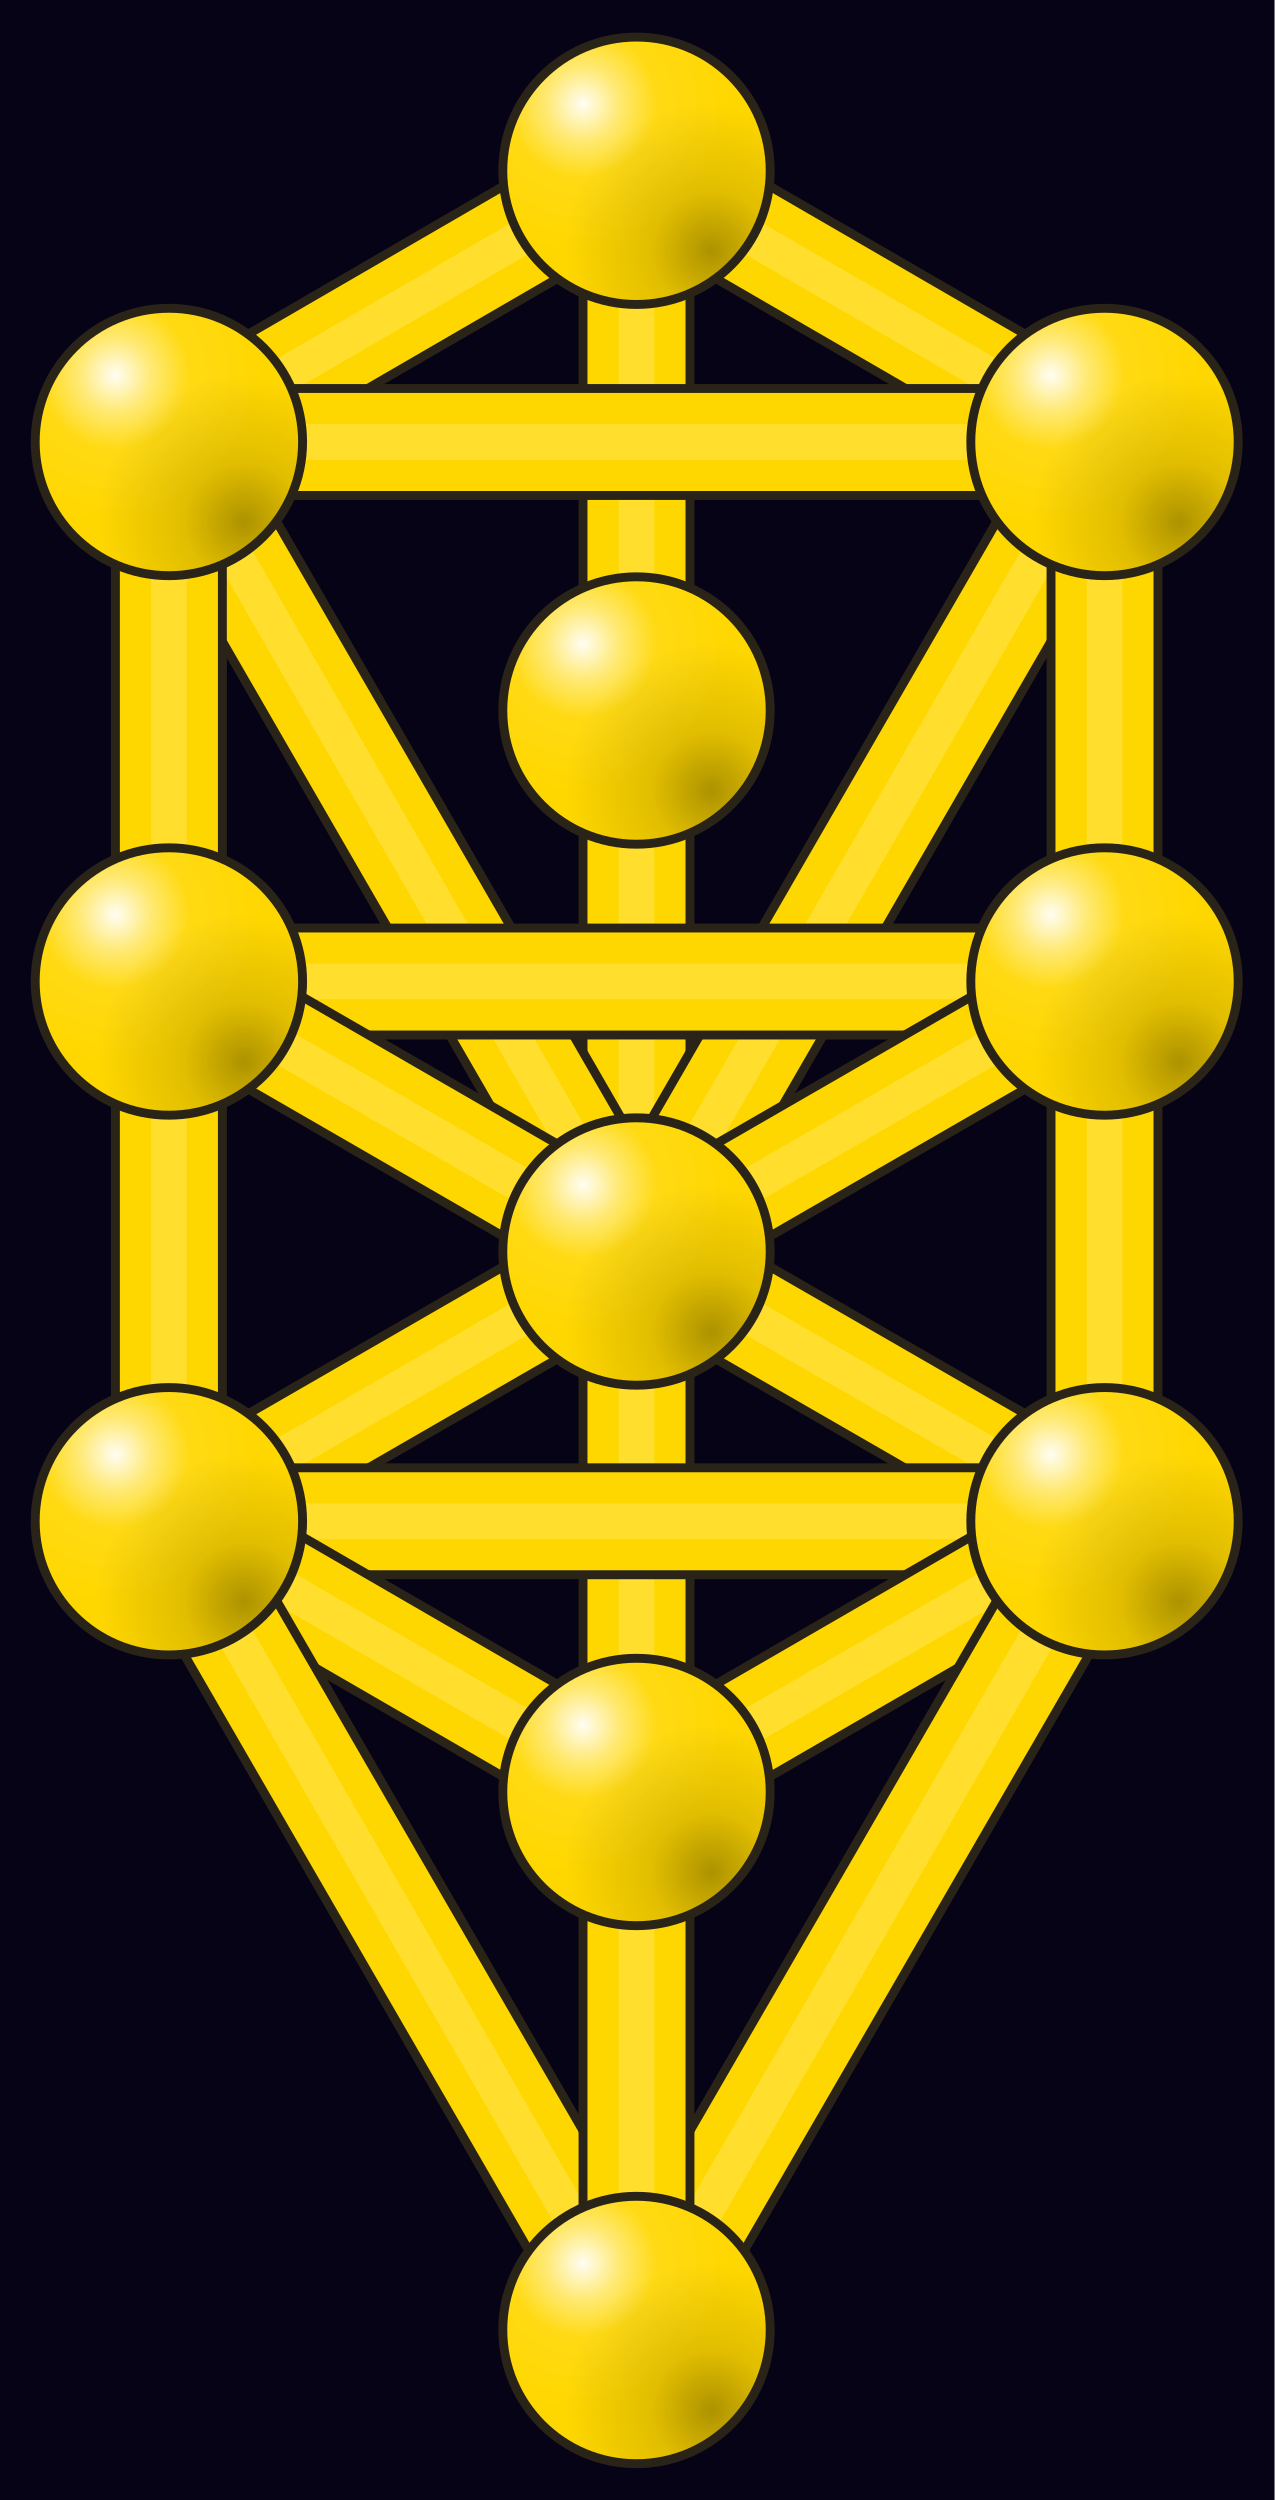
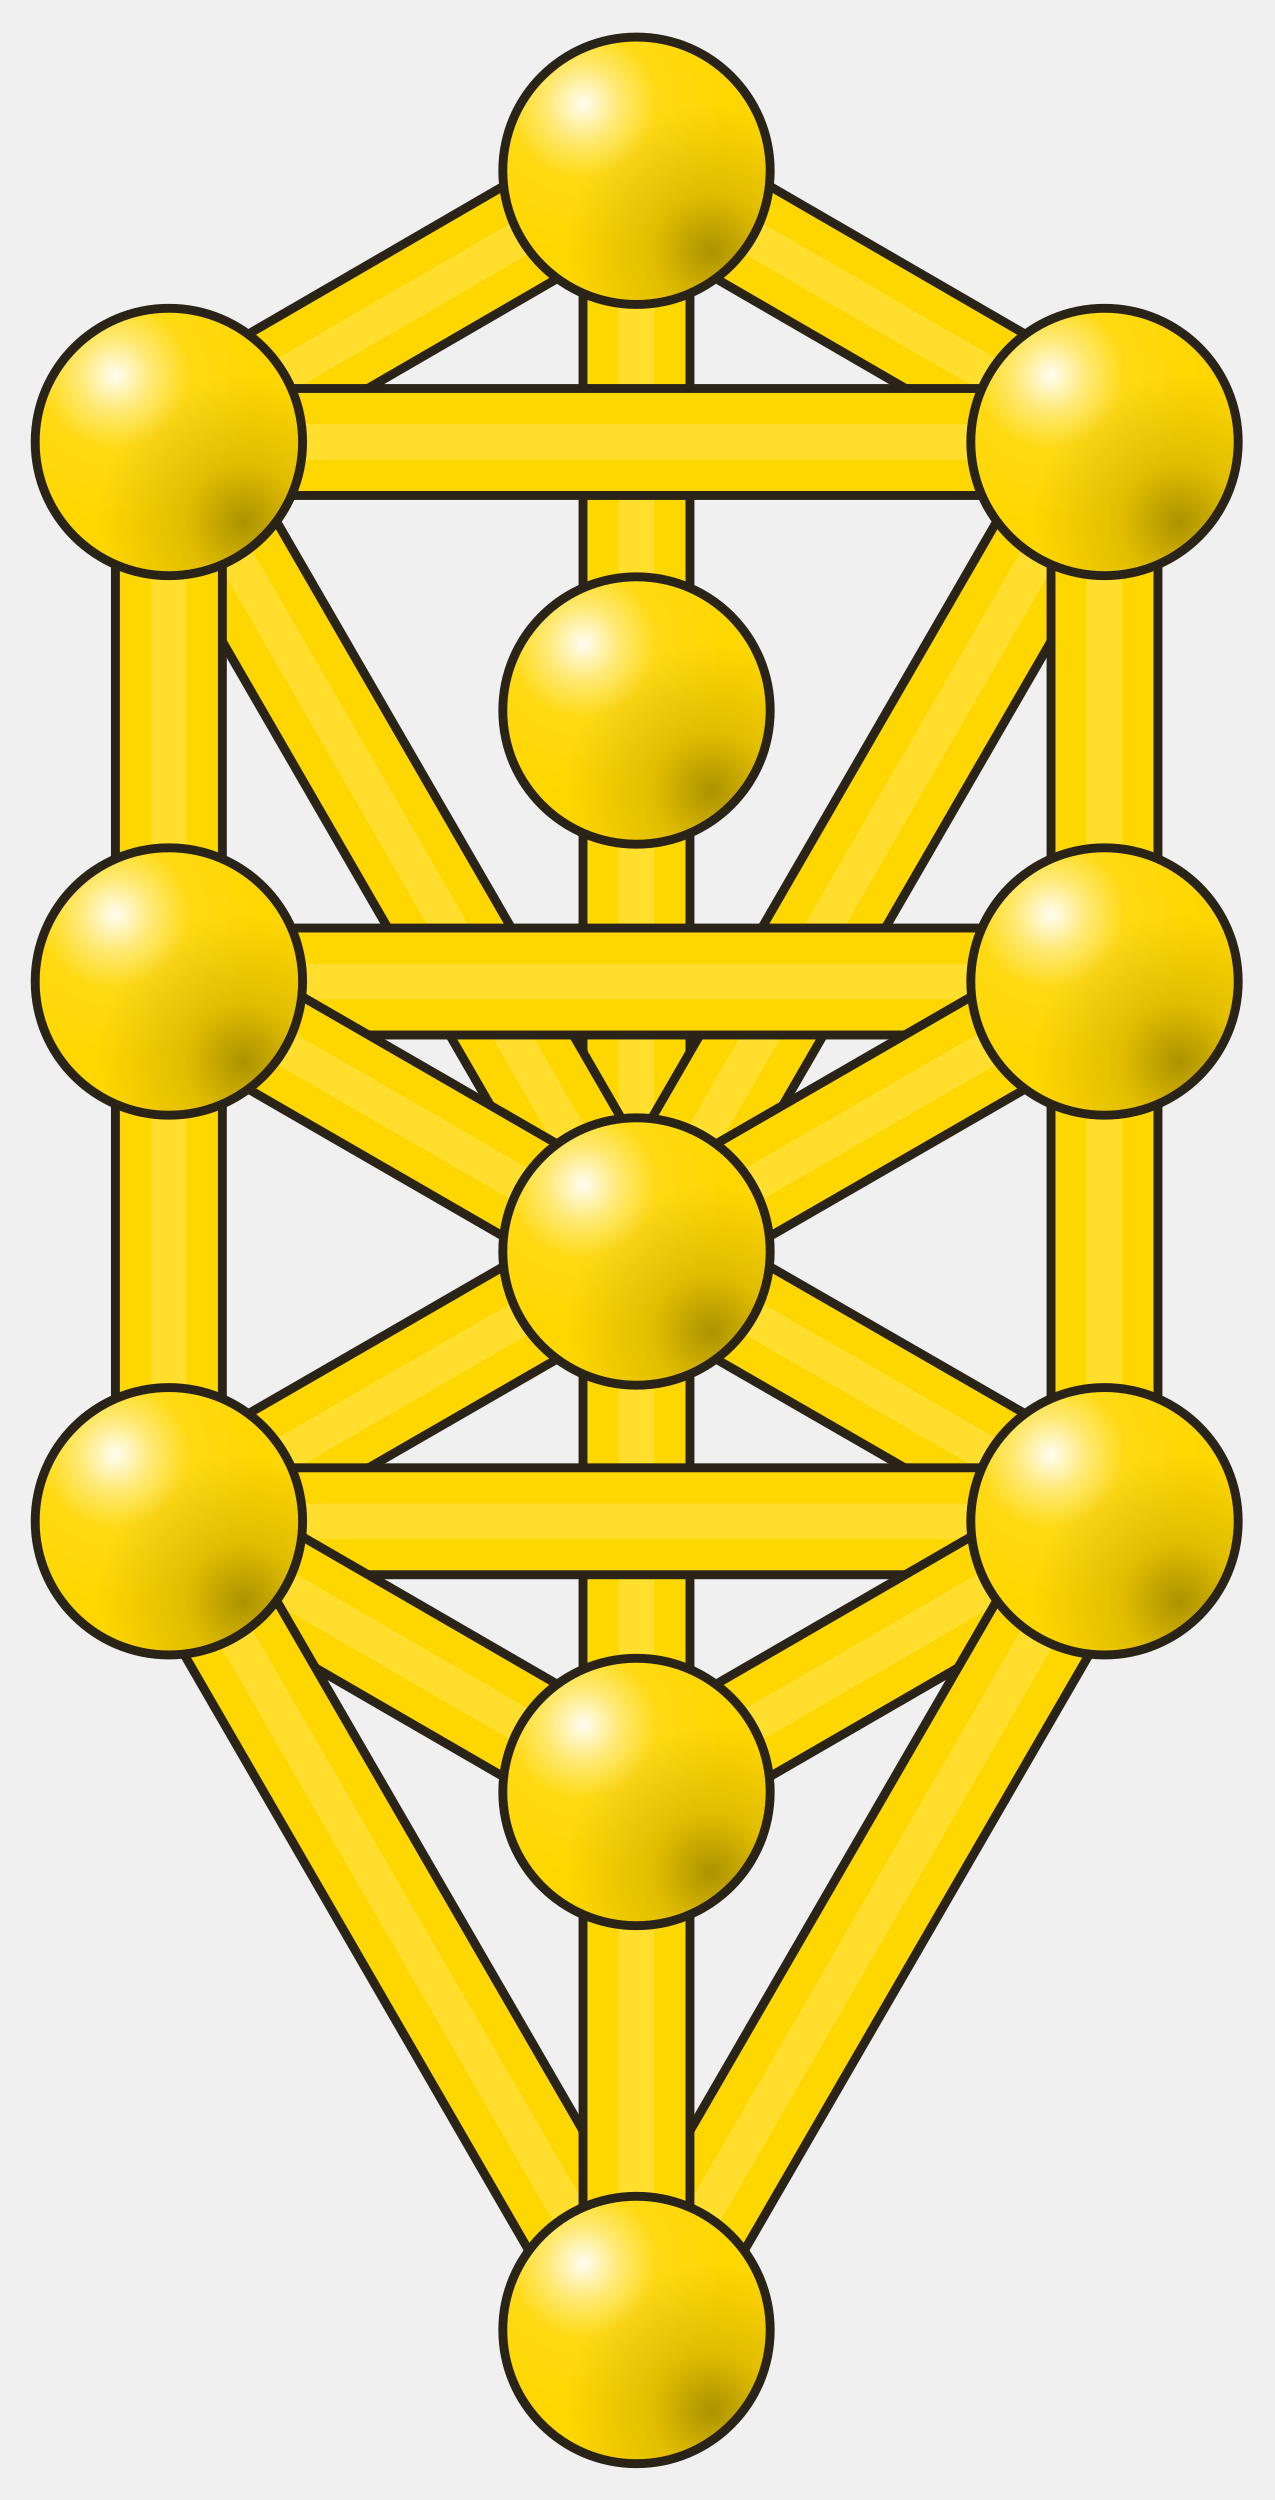
<svg xmlns="http://www.w3.org/2000/svg" viewBox="0 0 286 561" preserveAspectRatio="xMidYMid meet">
  <defs>
    <filter id="pathDarken">
      <feComponentTransfer>
        <feFuncR type="linear" slope="0.65" />
        <feFuncG type="linear" slope="0.65" />
        <feFuncB type="linear" slope="0.65" />
      </feComponentTransfer>
    </filter>
    <radialGradient id="spec-kether" cx="30%" cy="25%" r="55%" fx="30%" fy="25%">
      <stop offset="0%" stop-color="white" stop-opacity="0.95" />
      <stop offset="25%" stop-color="white" stop-opacity="0.45" />
      <stop offset="50%" stop-color="white" stop-opacity="0.08" />
      <stop offset="100%" stop-color="white" stop-opacity="0" />
    </radialGradient>
    <radialGradient id="shad-kether" cx="78%" cy="80%" r="55%" fx="78%" fy="80%">
      <stop offset="0%" stop-color="black" stop-opacity="0.32" />
      <stop offset="40%" stop-color="black" stop-opacity="0.12" />
      <stop offset="100%" stop-color="black" stop-opacity="0" />
    </radialGradient>
    <clipPath id="clip-kether">
      <circle cx="142.83" cy="38.32" r="30" />
    </clipPath>
    <radialGradient id="spec-chokhmah" cx="30%" cy="25%" r="55%" fx="30%" fy="25%">
      <stop offset="0%" stop-color="white" stop-opacity="0.95" />
      <stop offset="25%" stop-color="white" stop-opacity="0.45" />
      <stop offset="50%" stop-color="white" stop-opacity="0.08" />
      <stop offset="100%" stop-color="white" stop-opacity="0" />
    </radialGradient>
    <radialGradient id="shad-chokhmah" cx="78%" cy="80%" r="55%" fx="78%" fy="80%">
      <stop offset="0%" stop-color="black" stop-opacity="0.32" />
      <stop offset="40%" stop-color="black" stop-opacity="0.12" />
      <stop offset="100%" stop-color="black" stop-opacity="0" />
    </radialGradient>
    <clipPath id="clip-chokhmah">
      <circle cx="247.85" cy="99.18" r="30" />
    </clipPath>
    <radialGradient id="spec-binah" cx="30%" cy="25%" r="55%" fx="30%" fy="25%">
      <stop offset="0%" stop-color="white" stop-opacity="0.95" />
      <stop offset="25%" stop-color="white" stop-opacity="0.45" />
      <stop offset="50%" stop-color="white" stop-opacity="0.08" />
      <stop offset="100%" stop-color="white" stop-opacity="0" />
    </radialGradient>
    <radialGradient id="shad-binah" cx="78%" cy="80%" r="55%" fx="78%" fy="80%">
      <stop offset="0%" stop-color="black" stop-opacity="0.32" />
      <stop offset="40%" stop-color="black" stop-opacity="0.12" />
      <stop offset="100%" stop-color="black" stop-opacity="0" />
    </radialGradient>
    <clipPath id="clip-binah">
      <circle cx="37.9" cy="99.18" r="30" />
    </clipPath>
    <radialGradient id="spec-daath" cx="30%" cy="25%" r="55%" fx="30%" fy="25%">
      <stop offset="0%" stop-color="white" stop-opacity="0.95" />
      <stop offset="25%" stop-color="white" stop-opacity="0.45" />
      <stop offset="50%" stop-color="white" stop-opacity="0.08" />
      <stop offset="100%" stop-color="white" stop-opacity="0" />
    </radialGradient>
    <radialGradient id="shad-daath" cx="78%" cy="80%" r="55%" fx="78%" fy="80%">
      <stop offset="0%" stop-color="black" stop-opacity="0.32" />
      <stop offset="40%" stop-color="black" stop-opacity="0.12" />
      <stop offset="100%" stop-color="black" stop-opacity="0" />
    </radialGradient>
    <clipPath id="clip-daath">
      <circle cx="142.83" cy="159.44" r="30" />
    </clipPath>
    <radialGradient id="spec-chesed" cx="30%" cy="25%" r="55%" fx="30%" fy="25%">
      <stop offset="0%" stop-color="white" stop-opacity="0.95" />
      <stop offset="25%" stop-color="white" stop-opacity="0.45" />
      <stop offset="50%" stop-color="white" stop-opacity="0.08" />
      <stop offset="100%" stop-color="white" stop-opacity="0" />
    </radialGradient>
    <radialGradient id="shad-chesed" cx="78%" cy="80%" r="55%" fx="78%" fy="80%">
      <stop offset="0%" stop-color="black" stop-opacity="0.32" />
      <stop offset="40%" stop-color="black" stop-opacity="0.12" />
      <stop offset="100%" stop-color="black" stop-opacity="0" />
    </radialGradient>
    <clipPath id="clip-chesed">
      <circle cx="247.85" cy="220.25" r="30" />
    </clipPath>
    <radialGradient id="spec-geburah" cx="30%" cy="25%" r="55%" fx="30%" fy="25%">
      <stop offset="0%" stop-color="white" stop-opacity="0.95" />
      <stop offset="25%" stop-color="white" stop-opacity="0.45" />
      <stop offset="50%" stop-color="white" stop-opacity="0.08" />
      <stop offset="100%" stop-color="white" stop-opacity="0" />
    </radialGradient>
    <radialGradient id="shad-geburah" cx="78%" cy="80%" r="55%" fx="78%" fy="80%">
      <stop offset="0%" stop-color="black" stop-opacity="0.32" />
      <stop offset="40%" stop-color="black" stop-opacity="0.12" />
      <stop offset="100%" stop-color="black" stop-opacity="0" />
    </radialGradient>
    <clipPath id="clip-geburah">
      <circle cx="37.9" cy="220.25" r="30" />
    </clipPath>
    <radialGradient id="spec-tiphareth" cx="30%" cy="25%" r="55%" fx="30%" fy="25%">
      <stop offset="0%" stop-color="white" stop-opacity="0.95" />
      <stop offset="25%" stop-color="white" stop-opacity="0.45" />
      <stop offset="50%" stop-color="white" stop-opacity="0.08" />
      <stop offset="100%" stop-color="white" stop-opacity="0" />
    </radialGradient>
    <radialGradient id="shad-tiphareth" cx="78%" cy="80%" r="55%" fx="78%" fy="80%">
      <stop offset="0%" stop-color="black" stop-opacity="0.32" />
      <stop offset="40%" stop-color="black" stop-opacity="0.12" />
      <stop offset="100%" stop-color="black" stop-opacity="0" />
    </radialGradient>
    <clipPath id="clip-tiphareth">
      <circle cx="142.83" cy="280.84" r="30" />
    </clipPath>
    <radialGradient id="spec-netzach" cx="30%" cy="25%" r="55%" fx="30%" fy="25%">
      <stop offset="0%" stop-color="white" stop-opacity="0.95" />
      <stop offset="25%" stop-color="white" stop-opacity="0.45" />
      <stop offset="50%" stop-color="white" stop-opacity="0.08" />
      <stop offset="100%" stop-color="white" stop-opacity="0" />
    </radialGradient>
    <radialGradient id="shad-netzach" cx="78%" cy="80%" r="55%" fx="78%" fy="80%">
      <stop offset="0%" stop-color="black" stop-opacity="0.32" />
      <stop offset="40%" stop-color="black" stop-opacity="0.12" />
      <stop offset="100%" stop-color="black" stop-opacity="0" />
    </radialGradient>
    <clipPath id="clip-netzach">
      <circle cx="247.85" cy="341.37" r="30" />
    </clipPath>
    <radialGradient id="spec-hod" cx="30%" cy="25%" r="55%" fx="30%" fy="25%">
      <stop offset="0%" stop-color="white" stop-opacity="0.95" />
      <stop offset="25%" stop-color="white" stop-opacity="0.45" />
      <stop offset="50%" stop-color="white" stop-opacity="0.08" />
      <stop offset="100%" stop-color="white" stop-opacity="0" />
    </radialGradient>
    <radialGradient id="shad-hod" cx="78%" cy="80%" r="55%" fx="78%" fy="80%">
      <stop offset="0%" stop-color="black" stop-opacity="0.32" />
      <stop offset="40%" stop-color="black" stop-opacity="0.12" />
      <stop offset="100%" stop-color="black" stop-opacity="0" />
    </radialGradient>
    <clipPath id="clip-hod">
      <circle cx="37.9" cy="341.37" r="30" />
    </clipPath>
    <radialGradient id="spec-yesod" cx="30%" cy="25%" r="55%" fx="30%" fy="25%">
      <stop offset="0%" stop-color="white" stop-opacity="0.95" />
      <stop offset="25%" stop-color="white" stop-opacity="0.45" />
      <stop offset="50%" stop-color="white" stop-opacity="0.08" />
      <stop offset="100%" stop-color="white" stop-opacity="0" />
    </radialGradient>
    <radialGradient id="shad-yesod" cx="78%" cy="80%" r="55%" fx="78%" fy="80%">
      <stop offset="0%" stop-color="black" stop-opacity="0.32" />
      <stop offset="40%" stop-color="black" stop-opacity="0.12" />
      <stop offset="100%" stop-color="black" stop-opacity="0" />
    </radialGradient>
    <clipPath id="clip-yesod">
      <circle cx="142.83" cy="402.12" r="30" />
    </clipPath>
    <radialGradient id="spec-malkuth" cx="30%" cy="25%" r="55%" fx="30%" fy="25%">
      <stop offset="0%" stop-color="white" stop-opacity="0.95" />
      <stop offset="25%" stop-color="white" stop-opacity="0.45" />
      <stop offset="50%" stop-color="white" stop-opacity="0.08" />
      <stop offset="100%" stop-color="white" stop-opacity="0" />
    </radialGradient>
    <radialGradient id="shad-malkuth" cx="78%" cy="80%" r="55%" fx="78%" fy="80%">
      <stop offset="0%" stop-color="black" stop-opacity="0.32" />
      <stop offset="40%" stop-color="black" stop-opacity="0.12" />
      <stop offset="100%" stop-color="black" stop-opacity="0" />
    </radialGradient>
    <clipPath id="clip-malkuth">
      <circle cx="142.83" cy="522.85" r="30" />
    </clipPath>
    <radialGradient id="kether-glow" cx="50%" cy="50%" r="50%">
      <stop offset="0%" stop-color="white" stop-opacity="0.95" />
      <stop offset="45%" stop-color="white" stop-opacity="0.6" />
      <stop offset="80%" stop-color="white" stop-opacity="0.15" />
      <stop offset="100%" stop-color="white" stop-opacity="0" />
    </radialGradient>
    <linearGradient id="kether-facet" x1="0" y1="0" x2="0" y2="1">
      <stop offset="0%" stop-color="white" stop-opacity="0.9" />
      <stop offset="50%" stop-color="white" stop-opacity="0.5" />
      <stop offset="100%" stop-color="white" stop-opacity="0.1" />
    </linearGradient>
    <radialGradient id="kether-rim" cx="50%" cy="50%" r="75%">
      <stop offset="60%" stop-color="black" stop-opacity="0" />
      <stop offset="100%" stop-color="black" stop-opacity="0.18" />
    </radialGradient>
  </defs>
-   <rect x="0" y="0" width="286" height="561" fill="#050315" />
  <g id="paths">
    <line x1="142.83" y1="38.32" x2="247.85" y2="99.18" stroke="#2a2418" stroke-width="26" stroke-linecap="round" />
    <line x1="142.83" y1="38.32" x2="247.85" y2="99.18" stroke="#ffd700" stroke-width="22" stroke-linecap="round" />
    <line x1="142.83" y1="38.32" x2="247.85" y2="99.18" stroke="white" stroke-opacity="0.18" stroke-width="8" stroke-linecap="round" />
    <line x1="142.83" y1="38.32" x2="37.9" y2="99.18" stroke="#2a2418" stroke-width="26" stroke-linecap="round" />
    <line x1="142.83" y1="38.32" x2="37.9" y2="99.18" stroke="#ffd700" stroke-width="22" stroke-linecap="round" />
    <line x1="142.83" y1="38.32" x2="37.9" y2="99.18" stroke="white" stroke-opacity="0.18" stroke-width="8" stroke-linecap="round" />
    <line x1="142.83" y1="38.32" x2="142.83" y2="280.84" stroke="#2a2418" stroke-width="26" stroke-linecap="round" />
    <line x1="142.83" y1="38.32" x2="142.83" y2="280.84" stroke="#ffd700" stroke-width="22" stroke-linecap="round" />
    <line x1="142.83" y1="38.32" x2="142.83" y2="280.84" stroke="white" stroke-opacity="0.18" stroke-width="8" stroke-linecap="round" />
    <line x1="247.85" y1="99.18" x2="37.9" y2="99.18" stroke="#2a2418" stroke-width="26" stroke-linecap="round" />
    <line x1="247.85" y1="99.18" x2="37.9" y2="99.18" stroke="#ffd700" stroke-width="22" stroke-linecap="round" />
    <line x1="247.85" y1="99.18" x2="37.9" y2="99.18" stroke="white" stroke-opacity="0.18" stroke-width="8" stroke-linecap="round" />
    <line x1="247.85" y1="99.18" x2="142.83" y2="280.84" stroke="#2a2418" stroke-width="26" stroke-linecap="round" />
    <line x1="247.85" y1="99.18" x2="142.83" y2="280.84" stroke="#ffd700" stroke-width="22" stroke-linecap="round" />
    <line x1="247.85" y1="99.18" x2="142.83" y2="280.84" stroke="white" stroke-opacity="0.18" stroke-width="8" stroke-linecap="round" />
    <line x1="247.85" y1="99.18" x2="247.85" y2="220.25" stroke="#2a2418" stroke-width="26" stroke-linecap="round" />
    <line x1="247.85" y1="99.18" x2="247.85" y2="220.25" stroke="#ffd700" stroke-width="22" stroke-linecap="round" />
    <line x1="247.85" y1="99.18" x2="247.85" y2="220.25" stroke="white" stroke-opacity="0.18" stroke-width="8" stroke-linecap="round" />
    <line x1="37.9" y1="99.18" x2="142.83" y2="280.84" stroke="#2a2418" stroke-width="26" stroke-linecap="round" />
    <line x1="37.9" y1="99.18" x2="142.83" y2="280.84" stroke="#ffd700" stroke-width="22" stroke-linecap="round" />
    <line x1="37.9" y1="99.18" x2="142.83" y2="280.84" stroke="white" stroke-opacity="0.18" stroke-width="8" stroke-linecap="round" />
    <line x1="37.9" y1="99.18" x2="37.9" y2="220.25" stroke="#2a2418" stroke-width="26" stroke-linecap="round" />
    <line x1="37.9" y1="99.18" x2="37.9" y2="220.25" stroke="#ffd700" stroke-width="22" stroke-linecap="round" />
    <line x1="37.9" y1="99.18" x2="37.9" y2="220.25" stroke="white" stroke-opacity="0.18" stroke-width="8" stroke-linecap="round" />
    <line x1="247.85" y1="220.25" x2="37.9" y2="220.25" stroke="#2a2418" stroke-width="26" stroke-linecap="round" />
    <line x1="247.85" y1="220.25" x2="37.9" y2="220.25" stroke="#ffd700" stroke-width="22" stroke-linecap="round" />
    <line x1="247.85" y1="220.25" x2="37.9" y2="220.25" stroke="white" stroke-opacity="0.18" stroke-width="8" stroke-linecap="round" />
    <line x1="247.85" y1="220.25" x2="142.83" y2="280.84" stroke="#2a2418" stroke-width="26" stroke-linecap="round" />
    <line x1="247.85" y1="220.25" x2="142.83" y2="280.84" stroke="#ffd700" stroke-width="22" stroke-linecap="round" />
    <line x1="247.85" y1="220.25" x2="142.83" y2="280.84" stroke="white" stroke-opacity="0.18" stroke-width="8" stroke-linecap="round" />
    <line x1="247.85" y1="220.25" x2="247.85" y2="341.37" stroke="#2a2418" stroke-width="26" stroke-linecap="round" />
    <line x1="247.85" y1="220.25" x2="247.85" y2="341.37" stroke="#ffd700" stroke-width="22" stroke-linecap="round" />
    <line x1="247.85" y1="220.25" x2="247.85" y2="341.37" stroke="white" stroke-opacity="0.18" stroke-width="8" stroke-linecap="round" />
    <line x1="37.9" y1="220.25" x2="142.83" y2="280.84" stroke="#2a2418" stroke-width="26" stroke-linecap="round" />
    <line x1="37.9" y1="220.25" x2="142.83" y2="280.84" stroke="#ffd700" stroke-width="22" stroke-linecap="round" />
    <line x1="37.9" y1="220.25" x2="142.83" y2="280.84" stroke="white" stroke-opacity="0.18" stroke-width="8" stroke-linecap="round" />
    <line x1="37.9" y1="220.25" x2="37.9" y2="341.37" stroke="#2a2418" stroke-width="26" stroke-linecap="round" />
    <line x1="37.9" y1="220.25" x2="37.9" y2="341.37" stroke="#ffd700" stroke-width="22" stroke-linecap="round" />
    <line x1="37.9" y1="220.25" x2="37.9" y2="341.37" stroke="white" stroke-opacity="0.18" stroke-width="8" stroke-linecap="round" />
    <line x1="142.83" y1="280.84" x2="247.85" y2="341.37" stroke="#2a2418" stroke-width="26" stroke-linecap="round" />
    <line x1="142.83" y1="280.84" x2="247.85" y2="341.37" stroke="#ffd700" stroke-width="22" stroke-linecap="round" />
    <line x1="142.83" y1="280.84" x2="247.85" y2="341.37" stroke="white" stroke-opacity="0.18" stroke-width="8" stroke-linecap="round" />
    <line x1="142.83" y1="280.84" x2="142.83" y2="402.12" stroke="#2a2418" stroke-width="26" stroke-linecap="round" />
    <line x1="142.83" y1="280.84" x2="142.83" y2="402.12" stroke="#ffd700" stroke-width="22" stroke-linecap="round" />
    <line x1="142.83" y1="280.84" x2="142.83" y2="402.12" stroke="white" stroke-opacity="0.18" stroke-width="8" stroke-linecap="round" />
    <line x1="142.83" y1="280.84" x2="37.9" y2="341.37" stroke="#2a2418" stroke-width="26" stroke-linecap="round" />
    <line x1="142.83" y1="280.84" x2="37.9" y2="341.37" stroke="#ffd700" stroke-width="22" stroke-linecap="round" />
    <line x1="142.83" y1="280.84" x2="37.9" y2="341.37" stroke="white" stroke-opacity="0.18" stroke-width="8" stroke-linecap="round" />
    <line x1="247.85" y1="341.37" x2="37.9" y2="341.37" stroke="#2a2418" stroke-width="26" stroke-linecap="round" />
    <line x1="247.85" y1="341.37" x2="37.9" y2="341.37" stroke="#ffd700" stroke-width="22" stroke-linecap="round" />
    <line x1="247.85" y1="341.37" x2="37.9" y2="341.37" stroke="white" stroke-opacity="0.18" stroke-width="8" stroke-linecap="round" />
    <line x1="247.85" y1="341.37" x2="142.83" y2="402.12" stroke="#2a2418" stroke-width="26" stroke-linecap="round" />
    <line x1="247.85" y1="341.37" x2="142.83" y2="402.12" stroke="#ffd700" stroke-width="22" stroke-linecap="round" />
    <line x1="247.85" y1="341.37" x2="142.83" y2="402.12" stroke="white" stroke-opacity="0.18" stroke-width="8" stroke-linecap="round" />
    <line x1="247.85" y1="341.37" x2="142.83" y2="522.85" stroke="#2a2418" stroke-width="26" stroke-linecap="round" />
    <line x1="247.85" y1="341.37" x2="142.83" y2="522.85" stroke="#ffd700" stroke-width="22" stroke-linecap="round" />
    <line x1="247.85" y1="341.37" x2="142.83" y2="522.85" stroke="white" stroke-opacity="0.18" stroke-width="8" stroke-linecap="round" />
    <line x1="37.9" y1="341.37" x2="142.83" y2="402.12" stroke="#2a2418" stroke-width="26" stroke-linecap="round" />
    <line x1="37.9" y1="341.37" x2="142.83" y2="402.12" stroke="#ffd700" stroke-width="22" stroke-linecap="round" />
    <line x1="37.9" y1="341.37" x2="142.83" y2="402.12" stroke="white" stroke-opacity="0.18" stroke-width="8" stroke-linecap="round" />
    <line x1="37.9" y1="341.37" x2="142.83" y2="522.85" stroke="#2a2418" stroke-width="26" stroke-linecap="round" />
    <line x1="37.9" y1="341.37" x2="142.83" y2="522.85" stroke="#ffd700" stroke-width="22" stroke-linecap="round" />
    <line x1="37.9" y1="341.37" x2="142.83" y2="522.85" stroke="white" stroke-opacity="0.18" stroke-width="8" stroke-linecap="round" />
    <line x1="142.83" y1="402.12" x2="142.83" y2="522.85" stroke="#2a2418" stroke-width="26" stroke-linecap="round" />
    <line x1="142.83" y1="402.12" x2="142.83" y2="522.85" stroke="#ffd700" stroke-width="22" stroke-linecap="round" />
    <line x1="142.83" y1="402.12" x2="142.83" y2="522.85" stroke="white" stroke-opacity="0.18" stroke-width="8" stroke-linecap="round" />
  </g>
  <g id="spheres">
    <g id="sphere-kether" clip-path="url(#clip-kether)">
      <circle cx="142.83" cy="38.32" r="30" fill="#ffd700" />
      <circle cx="142.83" cy="38.32" r="30" fill="url(#spec-kether)" />
      <circle cx="142.83" cy="38.32" r="30" fill="url(#shad-kether)" />
    </g>
    <circle cx="142.83" cy="38.32" r="30" fill="none" stroke="#2a2418" stroke-width="2" />
    <g id="sphere-chokhmah" clip-path="url(#clip-chokhmah)">
      <circle cx="247.85" cy="99.18" r="30" fill="#ffd700" />
      <circle cx="247.85" cy="99.18" r="30" fill="url(#spec-chokhmah)" />
      <circle cx="247.85" cy="99.18" r="30" fill="url(#shad-chokhmah)" />
    </g>
    <circle cx="247.85" cy="99.18" r="30" fill="none" stroke="#2a2418" stroke-width="2" />
    <g id="sphere-binah" clip-path="url(#clip-binah)">
      <circle cx="37.9" cy="99.18" r="30" fill="#ffd700" />
      <circle cx="37.9" cy="99.18" r="30" fill="url(#spec-binah)" />
      <circle cx="37.9" cy="99.18" r="30" fill="url(#shad-binah)" />
    </g>
    <circle cx="37.9" cy="99.18" r="30" fill="none" stroke="#2a2418" stroke-width="2" />
    <g id="sphere-daath" clip-path="url(#clip-daath)">
      <circle cx="142.83" cy="159.44" r="30" fill="#ffd700" />
      <circle cx="142.83" cy="159.44" r="30" fill="url(#spec-daath)" />
      <circle cx="142.83" cy="159.44" r="30" fill="url(#shad-daath)" />
    </g>
    <circle cx="142.83" cy="159.44" r="30" fill="none" stroke="#2a2418" stroke-width="2" />
    <g id="sphere-chesed" clip-path="url(#clip-chesed)">
      <circle cx="247.85" cy="220.25" r="30" fill="#ffd700" />
      <circle cx="247.85" cy="220.25" r="30" fill="url(#spec-chesed)" />
      <circle cx="247.85" cy="220.25" r="30" fill="url(#shad-chesed)" />
    </g>
    <circle cx="247.85" cy="220.25" r="30" fill="none" stroke="#2a2418" stroke-width="2" />
    <g id="sphere-geburah" clip-path="url(#clip-geburah)">
      <circle cx="37.9" cy="220.25" r="30" fill="#ffd700" />
      <circle cx="37.9" cy="220.25" r="30" fill="url(#spec-geburah)" />
      <circle cx="37.9" cy="220.25" r="30" fill="url(#shad-geburah)" />
    </g>
    <circle cx="37.9" cy="220.25" r="30" fill="none" stroke="#2a2418" stroke-width="2" />
    <g id="sphere-tiphareth" clip-path="url(#clip-tiphareth)">
      <circle cx="142.83" cy="280.84" r="30" fill="#ffd700" />
      <circle cx="142.83" cy="280.84" r="30" fill="url(#spec-tiphareth)" />
      <circle cx="142.83" cy="280.84" r="30" fill="url(#shad-tiphareth)" />
    </g>
    <circle cx="142.83" cy="280.84" r="30" fill="none" stroke="#2a2418" stroke-width="2" />
    <g id="sphere-netzach" clip-path="url(#clip-netzach)">
      <circle cx="247.85" cy="341.37" r="30" fill="#ffd700" />
      <circle cx="247.85" cy="341.37" r="30" fill="url(#spec-netzach)" />
      <circle cx="247.85" cy="341.37" r="30" fill="url(#shad-netzach)" />
    </g>
    <circle cx="247.85" cy="341.37" r="30" fill="none" stroke="#2a2418" stroke-width="2" />
    <g id="sphere-hod" clip-path="url(#clip-hod)">
      <circle cx="37.9" cy="341.37" r="30" fill="#ffd700" />
      <circle cx="37.9" cy="341.37" r="30" fill="url(#spec-hod)" />
      <circle cx="37.9" cy="341.37" r="30" fill="url(#shad-hod)" />
    </g>
    <circle cx="37.9" cy="341.37" r="30" fill="none" stroke="#2a2418" stroke-width="2" />
    <g id="sphere-yesod" clip-path="url(#clip-yesod)">
      <circle cx="142.83" cy="402.12" r="30" fill="#ffd700" />
      <circle cx="142.83" cy="402.12" r="30" fill="url(#spec-yesod)" />
      <circle cx="142.83" cy="402.12" r="30" fill="url(#shad-yesod)" />
    </g>
    <circle cx="142.83" cy="402.12" r="30" fill="none" stroke="#2a2418" stroke-width="2" />
    <g id="sphere-malkuth" clip-path="url(#clip-malkuth)">
      <circle cx="142.83" cy="522.85" r="30" fill="#ffd700" />
      <circle cx="142.83" cy="522.85" r="30" fill="url(#spec-malkuth)" />
      <circle cx="142.83" cy="522.85" r="30" fill="url(#shad-malkuth)" />
    </g>
    <circle cx="142.83" cy="522.85" r="30" fill="none" stroke="#2a2418" stroke-width="2" />
  </g>
</svg>
